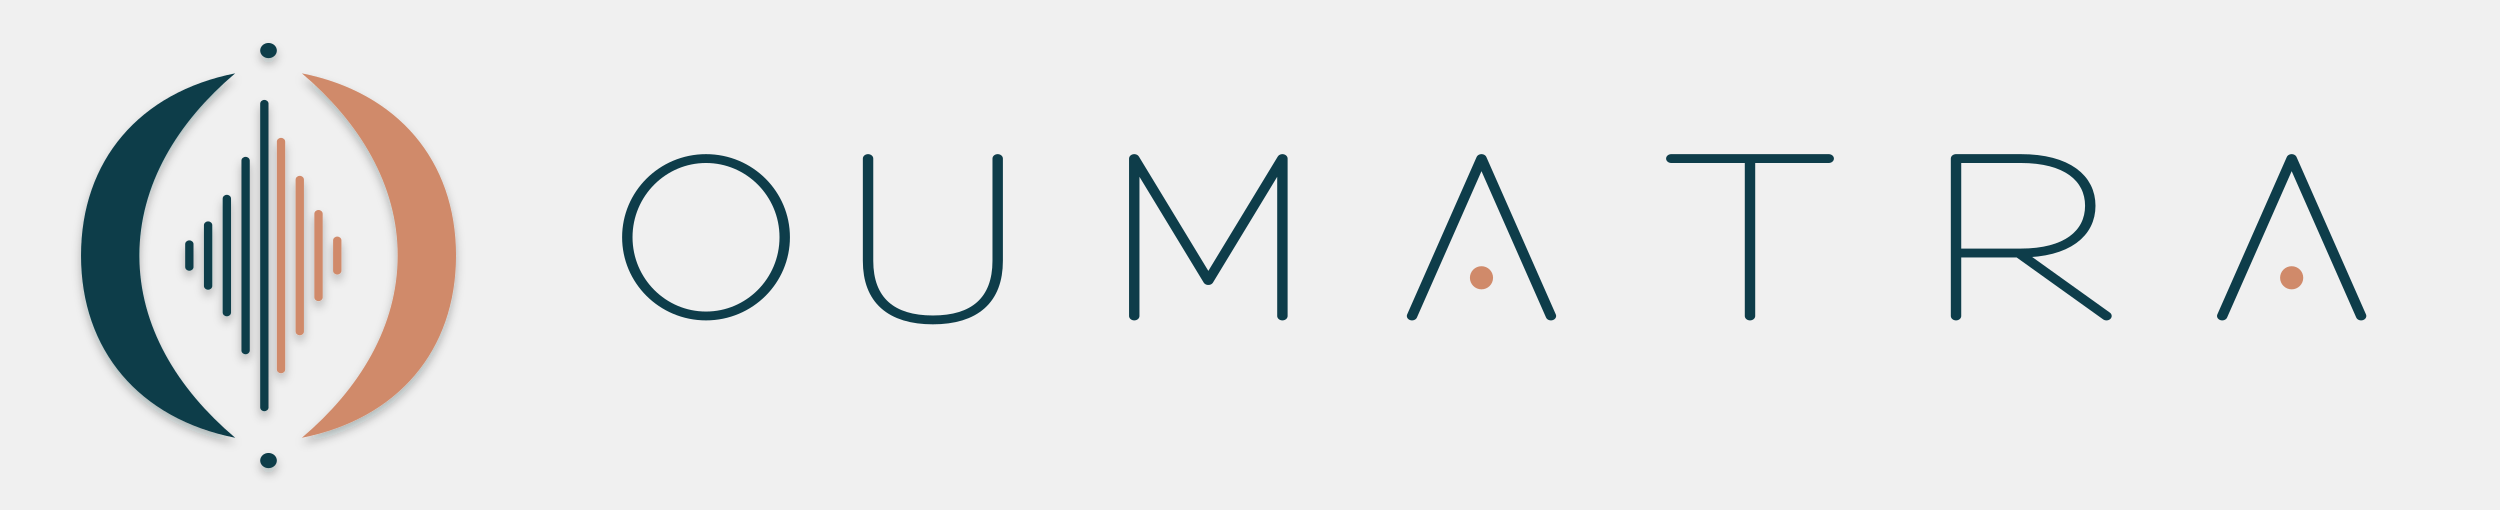
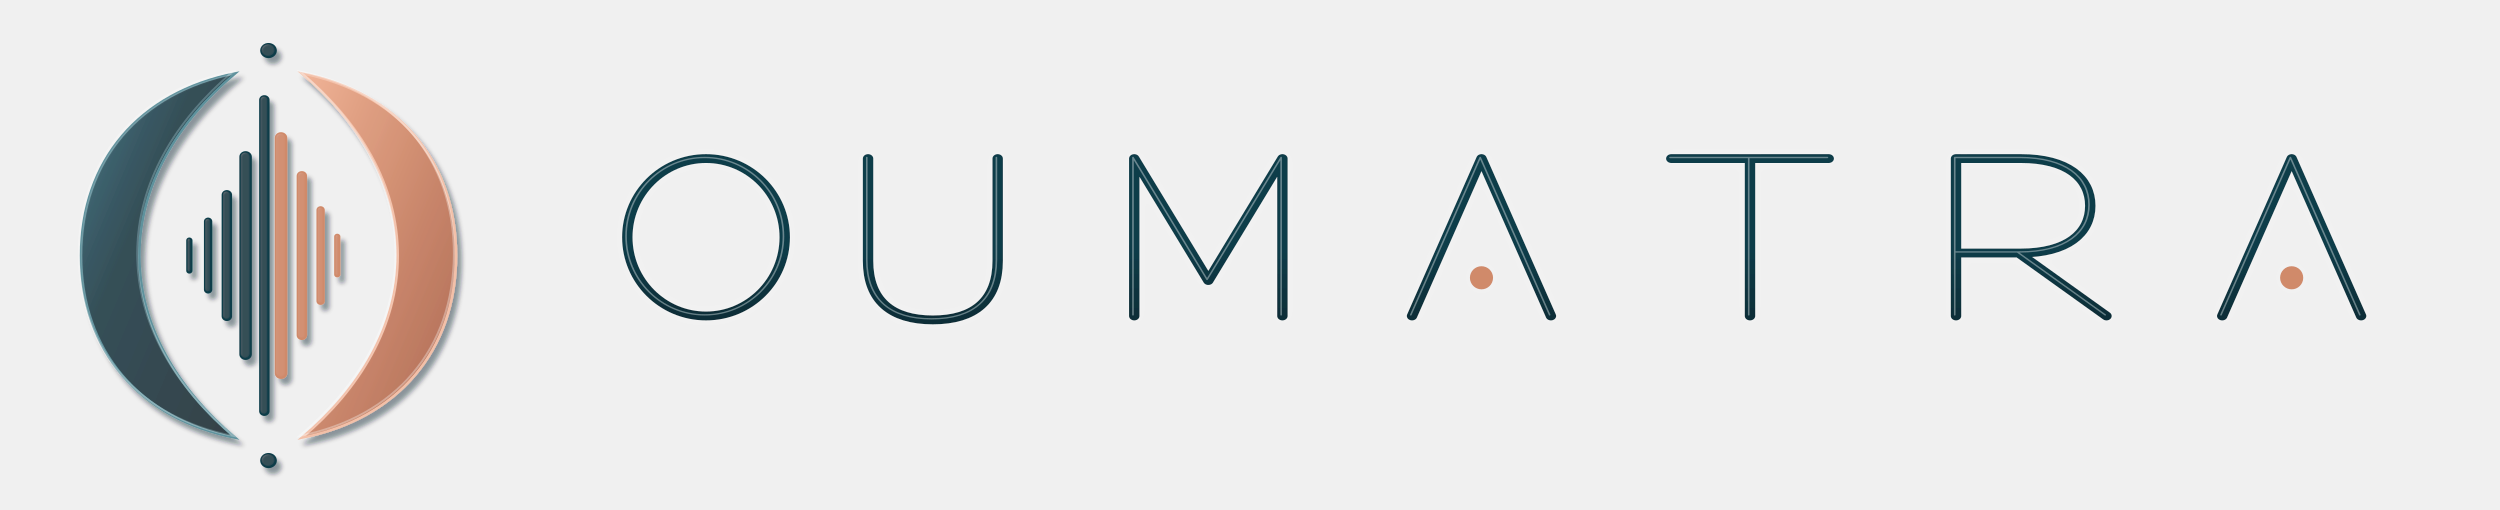
<svg xmlns="http://www.w3.org/2000/svg" viewBox="0 0 1080 220" role="img" aria-labelledby="title">
  <defs>
-     <filter id="symbol-depth" x="-25%" y="-25%" width="150%" height="160%">
-       <feDropShadow dx="0" dy="3" stdDeviation="2.4" flood-color="#061C22" flood-opacity=".28" />
+     <linearGradient id="left-face" x1="0" y1="0" x2="1" y2="1">
+       <stop stop-color="#377482" />
+       <stop offset=".38" stop-color="#0E3D4A" />
+       <stop offset="1" stop-color="#062A33" />
+     </linearGradient>
+     <linearGradient id="right-face" x1="0" y1="0" x2="1" y2="1">
+       <stop stop-color="#F0B092" />
+       <stop offset=".45" stop-color="#D08A6A" />
+       <stop offset="1" stop-color="#A95F46" />
+     </linearGradient>
+     <linearGradient id="word-face" x1="0" y1="0" x2="0" y2="1">
+       <stop stop-color="#0E3D4A" />
+       <stop offset=".52" stop-color="#0E3D4A" />
+       <stop offset="1" stop-color="#082D37" />
+     </linearGradient>
+     <filter id="raised" x="-30%" y="-30%" width="170%" height="180%">
+       <feGaussianBlur in="SourceAlpha" stdDeviation="1.1" result="blur" />
+       <feOffset in="blur" dx="2.2" dy="3.2" result="offsetBlur" />
+       <feFlood flood-color="#061C22" flood-opacity=".42" result="shadowColour" />
+       <feComposite in="shadowColour" in2="offsetBlur" operator="in" result="shadow" />
+       <feGaussianBlur in="SourceAlpha" stdDeviation=".65" result="softAlpha" />
+       <feSpecularLighting in="softAlpha" surfaceScale="2" specularConstant=".36" specularExponent="18" lighting-color="#FFFFFF" result="specular">
+         <feDistantLight azimuth="225" elevation="52" />
+       </feSpecularLighting>
+       <feComposite in="specular" in2="SourceAlpha" operator="in" result="lit" />
+       <feComponentTransfer in="lit" result="softLit">
+         <feFuncA type="linear" slope=".24" />
+       </feComponentTransfer>
+       <feMerge>
+         <feMergeNode in="shadow" />
+         <feMergeNode in="SourceGraphic" />
+         <feMergeNode in="softLit" />
+       </feMerge>
+     </filter>
+     <filter id="word-depth" x="-8%" y="-20%" width="116%" height="150%">
+       <feGaussianBlur in="SourceAlpha" stdDeviation="2.5" result="glowAlpha" />
+       <feFlood flood-color="#FFFFFF" flood-opacity=".18" />
+       <feComposite in2="glowAlpha" operator="in" result="glow" />
+       <feDropShadow dx="1.8" dy="2.8" stdDeviation="1.35" flood-color="#061C22" flood-opacity=".42" />
+       <feMerge>
+         <feMergeNode in="glow" />
+         <feMergeNode in="SourceGraphic" />
+       </feMerge>
    </filter>
  </defs>
-   <g transform="translate(8 12) scale(.9 .82)" filter="url(#symbol-depth)">
-     <path fill="#0E3D4A" d="M104 24C58 34 30 70 30 120s28 86 74 96C76 190 58 157 58 120s18-70 46-96Z" />
-     <path fill="#D08A6A" d="M136 24c46 10 74 46 74 96s-28 86-74 96c28-26 46-59 46-96s-18-70-46-96Z" />
-     <g fill="#0E3D4A">
-       <rect x="80" y="112" width="4" height="16" rx="2" />
-       <rect x="89" y="102" width="4" height="36" rx="2" />
-       <rect x="98" y="88" width="4" height="64" rx="2" />
-       <rect x="107" y="68" width="4" height="104" rx="2" />
-       <rect x="116" y="38" width="4" height="164" rx="2" />
+   <g transform="translate(8 12) scale(.9 .82)">
+     <g filter="url(#raised)">
+       <path d="M104 24C58 34 30 70 30 120s28 86 74 96C76 190 58 157 58 120s18-70 46-96Z" fill="url(#left-face)" stroke="#5E929D" stroke-width="1.25" />
+       <path d="M136 24c46 10 74 46 74 96s-28 86-74 96c28-26 46-59 46-96s-18-70-46-96Z" fill="url(#right-face)" stroke="#F3C0A8" stroke-width="1.25" />
+       <path d="M104 24C58 34 30 70 30 120s28 86 74 96C76 190 58 157 58 120s18-70 46-96Z" fill="none" stroke="#FFFFFF" stroke-opacity=".28" stroke-width="1" transform="translate(-1 -1)" />
+       <path d="M136 24c46 10 74 46 74 96s-28 86-74 96c28-26 46-59 46-96s-18-70-46-96Z" fill="none" stroke="#FFFFFF" stroke-opacity=".34" stroke-width="1" transform="translate(-1 -1)" />
+       <g fill="none" stroke-linecap="round">
+         <path d="M82 112v16" stroke="#0E3D4A" stroke-width="3" />
+         <path d="M91 102v36" stroke="#0E3D4A" stroke-width="4" />
+         <path d="M100 88v64" stroke="#0E3D4A" stroke-width="5" />
+         <path d="M109 68v104" stroke="#0E3D4A" stroke-width="6" />
+         <path d="M118 38v164" stroke="#0E3D4A" stroke-width="5" />
+         <path d="M126 58v124" stroke="#D08A6A" stroke-width="6" />
+         <path d="M136 78v84" stroke="#D08A6A" stroke-width="5" />
+         <path d="M145 96v48" stroke="#D08A6A" stroke-width="4" />
+         <path d="M153 110v20" stroke="#D08A6A" stroke-width="3" />
+       </g>
+       <circle cx="120" cy="12" r="4" fill="#0E3D4A" />
+       <circle cx="120" cy="228" r="4" fill="#0E3D4A" />
+     </g>
+   </g>
+   <g filter="url(#word-depth)">
+     <g transform="translate(270 43) scale(1 .85)" fill="none" stroke="#FFFFFF" stroke-opacity=".18" stroke-width="5.5" stroke-linecap="round" stroke-linejoin="round">
+       <ellipse cx="35" cy="70" rx="34" ry="40" />
+       <path d="M105 30v52c0 20 10 30 28 30s28-10 28-30V30M220 110V30l32 62 32-62v80M340 110l30-80 30 80M452 30h68m-34 0v80M575 110V30h28c20 0 30 10 30 24s-10 24-30 24h-28m27 0 38 32M690 110l30-80 30 80" />
+     </g>
+     <g transform="translate(270 43) scale(1 .85)" fill="none" stroke="url(#word-face)" stroke-width="4.5" stroke-linecap="round" stroke-linejoin="round">
+       <ellipse cx="35" cy="70" rx="34" ry="40" />
+       <path d="M105 30v52c0 20 10 30 28 30s28-10 28-30V30M220 110V30l32 62 32-62v80M340 110l30-80 30 80M452 30h68m-34 0v80M575 110V30h28c20 0 30 10 30 24s-10 24-30 24h-28m27 0 38 32M690 110l30-80 30 80" />
+     </g>
+     <g transform="translate(270 43) scale(1 .85) translate(-.55 -.55)" fill="none" stroke="#FFFFFF" stroke-opacity=".38" stroke-width=".7" stroke-linecap="round" stroke-linejoin="round">
+       <ellipse cx="35" cy="70" rx="34" ry="40" />
+       <path d="M105 30v52c0 20 10 30 28 30s28-10 28-30V30M220 110V30l32 62 32-62v80M340 110l30-80 30 80M452 30h68m-34 0v80M575 110V30h28c20 0 30 10 30 24s-10 24-30 24h-28m27 0 38 32M690 110l30-80 30 80" />
    </g>
    <g fill="#D08A6A">
-       <rect x="124" y="58" width="4" height="124" rx="2" />
-       <rect x="133" y="78" width="4" height="84" rx="2" />
-       <rect x="142" y="96" width="4" height="48" rx="2" />
-       <rect x="151" y="110" width="4" height="20" rx="2" />
+       <circle cx="640" cy="120" r="5" />
+       <circle cx="990" cy="120" r="5" />
    </g>
-     <circle cx="120" cy="12" r="4" fill="#0E3D4A" />
-     <circle cx="120" cy="228" r="4" fill="#0E3D4A" />
-   </g>
-   <g transform="translate(270 43) scale(1 .85)" fill="none" stroke="#0E3D4A" stroke-width="4.5" stroke-linecap="round" stroke-linejoin="round">
-     <ellipse cx="35" cy="70" rx="34" ry="40" />
-     <path d="M105 30v52c0 20 10 30 28 30s28-10 28-30V30M220 110V30l32 62 32-62v80M340 110l30-80 30 80M452 30h68m-34 0v80M575 110V30h28c20 0 30 10 30 24s-10 24-30 24h-28m27 0 38 32M690 110l30-80 30 80" />
-   </g>
-   <g fill="#D08A6A">
-     <circle cx="640" cy="120" r="5" />
-     <circle cx="990" cy="120" r="5" />
  </g>
</svg>
